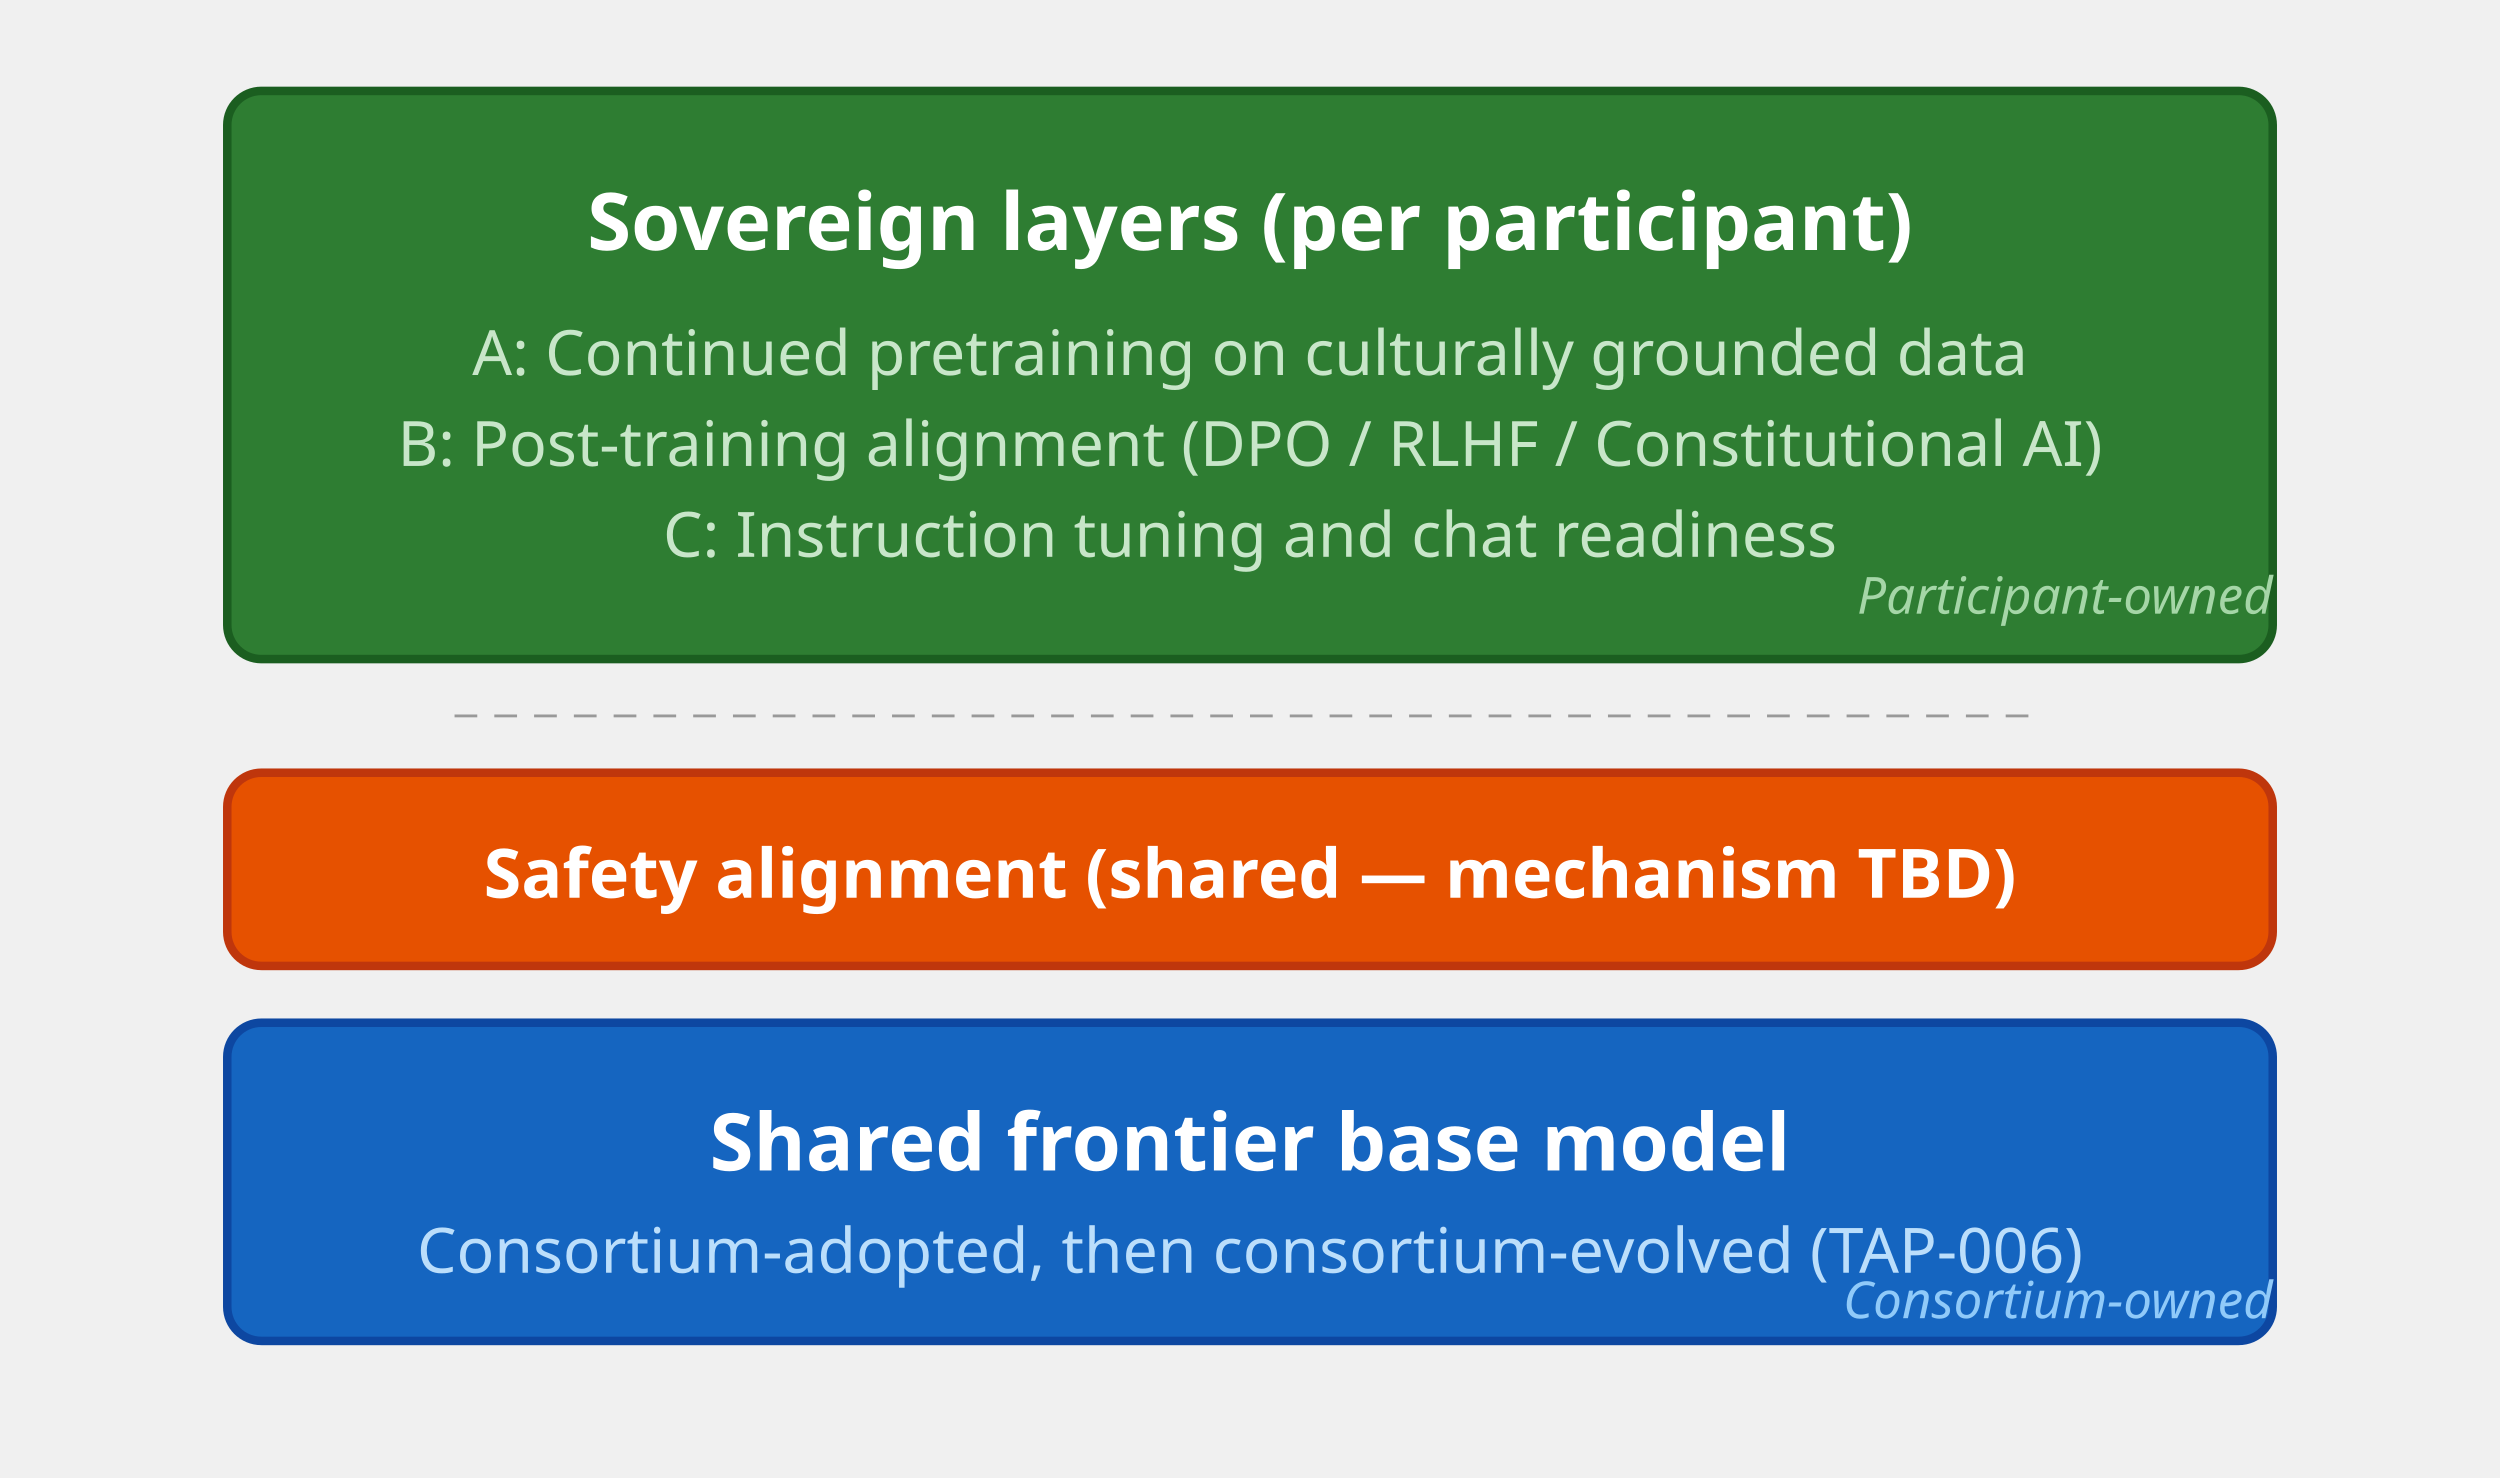
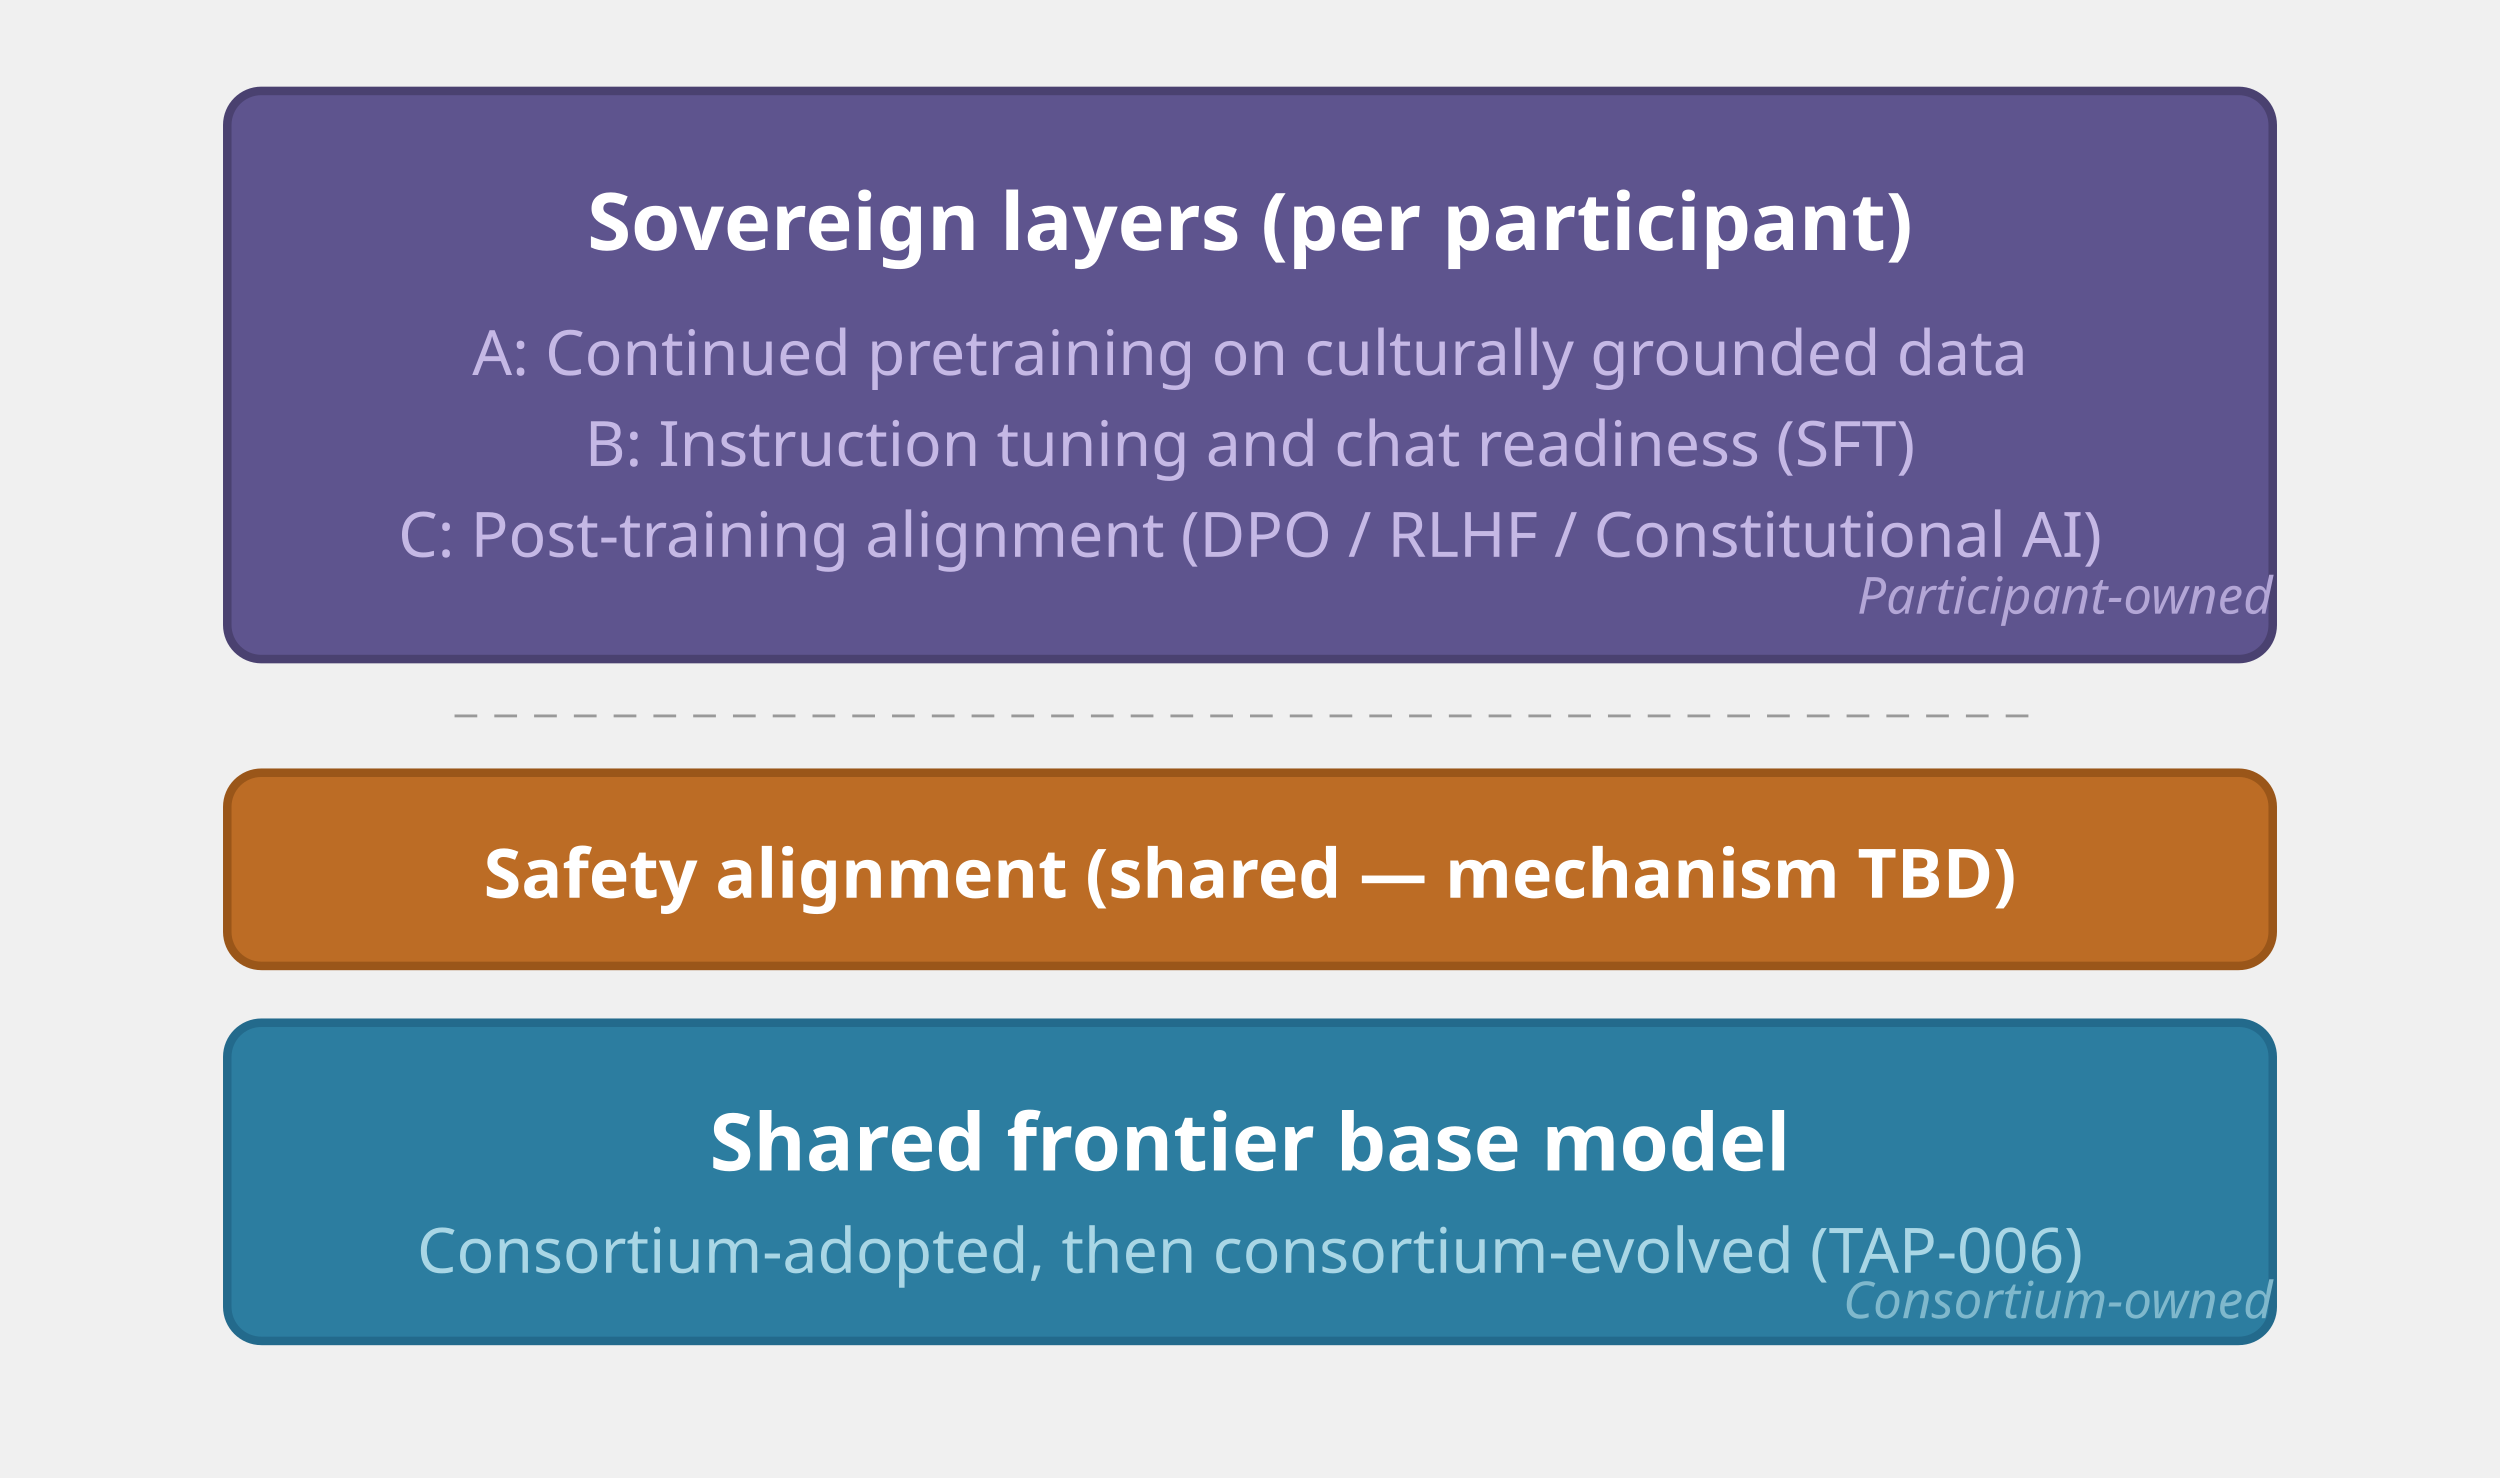
<svg xmlns="http://www.w3.org/2000/svg" viewBox="0 0 440 260" role="img" aria-labelledby="title desc">
  <rect width="440" height="260" fill="none" />
-   <rect x="40" y="16" width="360" height="100" rx="6" fill="#2e7d32" stroke="#1b5e20" stroke-width="1.5" />
+   <rect x="40" y="16" width="360" height="100" rx="6" fill="#5e548e" stroke="#4a4170" stroke-width="1.5" />
  <text x="220" y="44" text-anchor="middle" fill="#fff" font-family="system-ui,Segoe UI,sans-serif" font-size="14" font-weight="600">Sovereign layers (per participant)</text>
-   <text x="220" y="66" text-anchor="middle" fill="#c8e6c9" font-family="system-ui,Segoe UI,sans-serif" font-size="11">A: Continued pretraining on culturally grounded data</text>
-   <text x="220" y="82" text-anchor="middle" fill="#c8e6c9" font-family="system-ui,Segoe UI,sans-serif" font-size="11">B: Post-training alignment (DPO / RLHF / Constitutional AI)</text>
-   <text x="220" y="98" text-anchor="middle" fill="#c8e6c9" font-family="system-ui,Segoe UI,sans-serif" font-size="11">C: Instruction tuning and chat readiness</text>
-   <text x="400" y="108" text-anchor="end" fill="#a5d6a7" font-family="system-ui,Segoe UI,sans-serif" font-size="9" font-style="italic">Participant-owned</text>
+   <text x="220" y="66" text-anchor="middle" fill="#c5b8e5" font-family="system-ui,Segoe UI,sans-serif" font-size="11">A: Continued pretraining on culturally grounded data</text>
+   <text x="220" y="82" text-anchor="middle" fill="#c5b8e5" font-family="system-ui,Segoe UI,sans-serif" font-size="11">B: Instruction tuning and chat readiness (SFT)</text>
+   <text x="220" y="98" text-anchor="middle" fill="#c5b8e5" font-family="system-ui,Segoe UI,sans-serif" font-size="11">C: Post-training alignment (DPO / RLHF / Constitutional AI)</text>
+   <text x="400" y="108" text-anchor="end" fill="#b3a6d6" font-family="system-ui,Segoe UI,sans-serif" font-size="9" font-style="italic">Participant-owned</text>
  <line x1="80" y1="126" x2="360" y2="126" stroke="#999" stroke-width="0.5" stroke-dasharray="4,3" />
-   <rect x="40" y="136" width="360" height="34" rx="6" fill="#e65100" stroke="#bf360c" stroke-width="1.5" />
+   <rect x="40" y="136" width="360" height="34" rx="6" fill="#bc6c25" stroke="#9a5619" stroke-width="1.5" />
  <text x="220" y="158" text-anchor="middle" fill="#fff" font-family="system-ui,Segoe UI,sans-serif" font-size="12" font-weight="600">Safety alignment (shared — mechanism TBD)</text>
-   <rect x="40" y="180" width="360" height="56" rx="6" fill="#1565c0" stroke="#0d47a1" stroke-width="1.5" />
+   <rect x="40" y="180" width="360" height="56" rx="6" fill="#2c7da0" stroke="#236a8c" stroke-width="1.5" />
  <text x="220" y="206" text-anchor="middle" fill="#fff" font-family="system-ui,Segoe UI,sans-serif" font-size="14" font-weight="600">Shared frontier base model</text>
-   <text x="220" y="224" text-anchor="middle" fill="#bbdefb" font-family="system-ui,Segoe UI,sans-serif" font-size="11">Consortium-adopted, then consortium-evolved (TAP-006)</text>
-   <text x="400" y="232" text-anchor="end" fill="#90caf9" font-family="system-ui,Segoe UI,sans-serif" font-size="9" font-style="italic">Consortium-owned</text>
+   <text x="220" y="224" text-anchor="middle" fill="#a9d6e5" font-family="system-ui,Segoe UI,sans-serif" font-size="11">Consortium-adopted, then consortium-evolved (TAP-006)</text>
+   <text x="400" y="232" text-anchor="end" fill="#7fb8cc" font-family="system-ui,Segoe UI,sans-serif" font-size="9" font-style="italic">Consortium-owned</text>
</svg>
